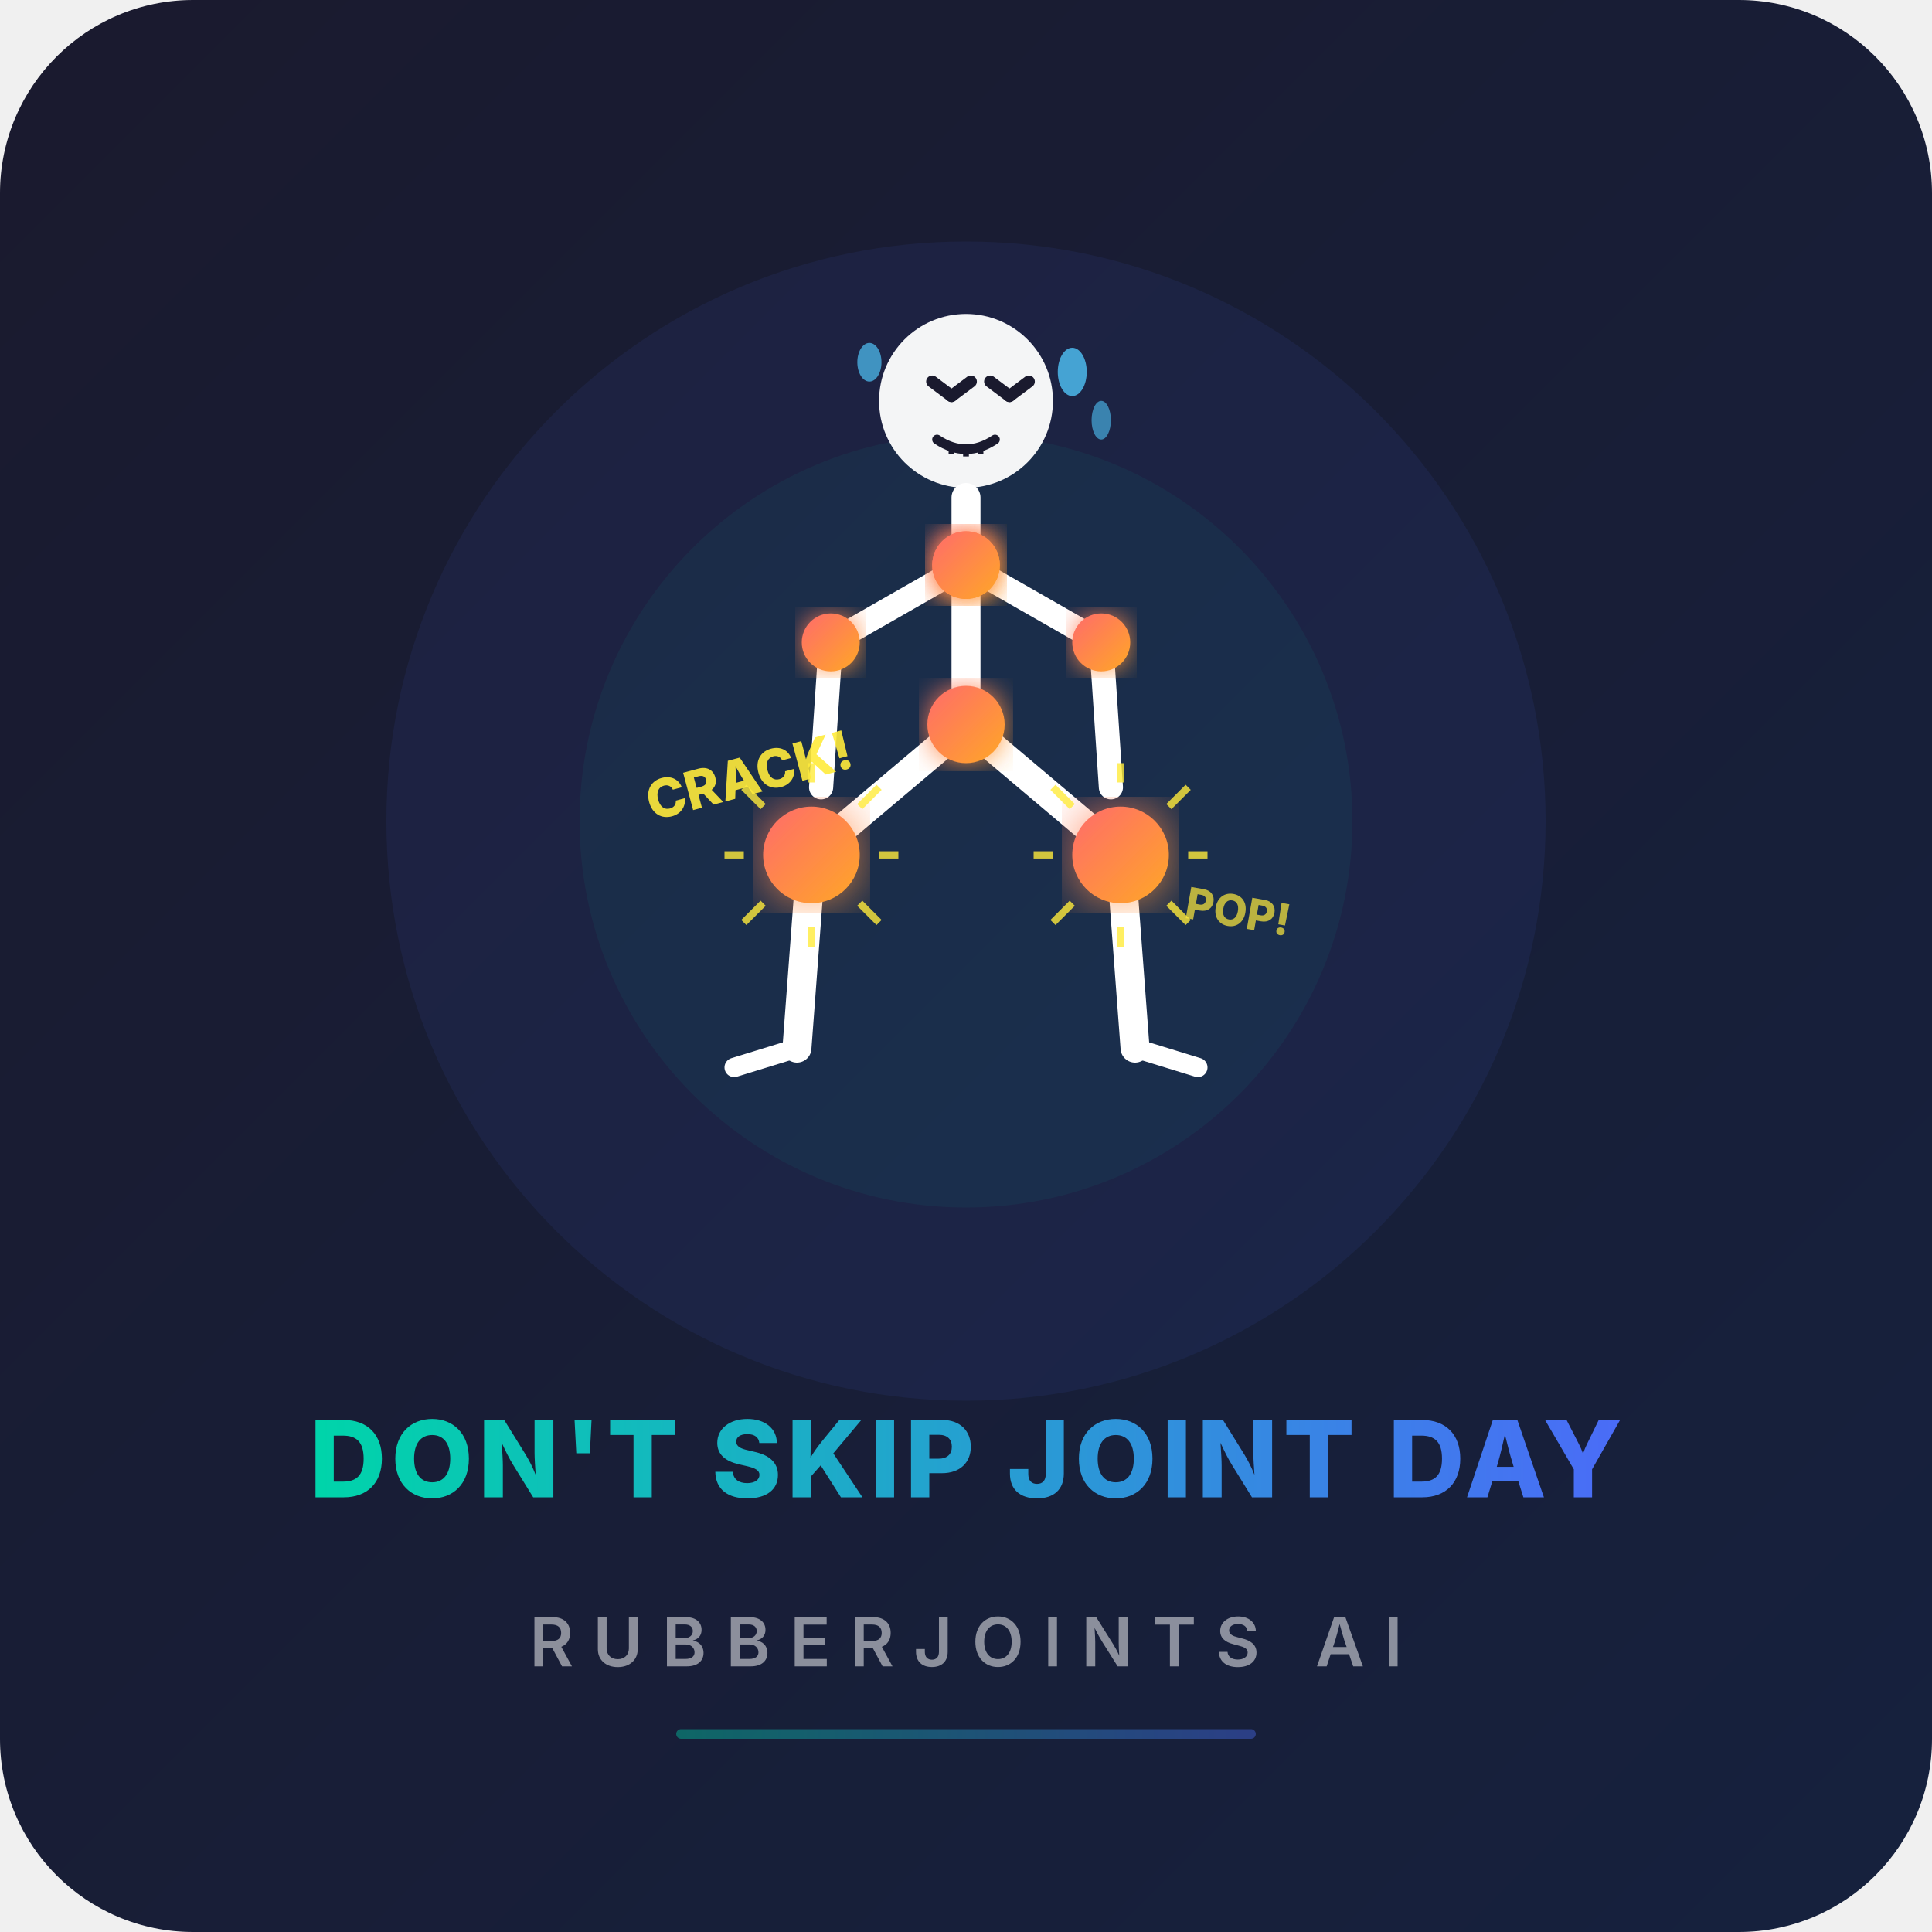
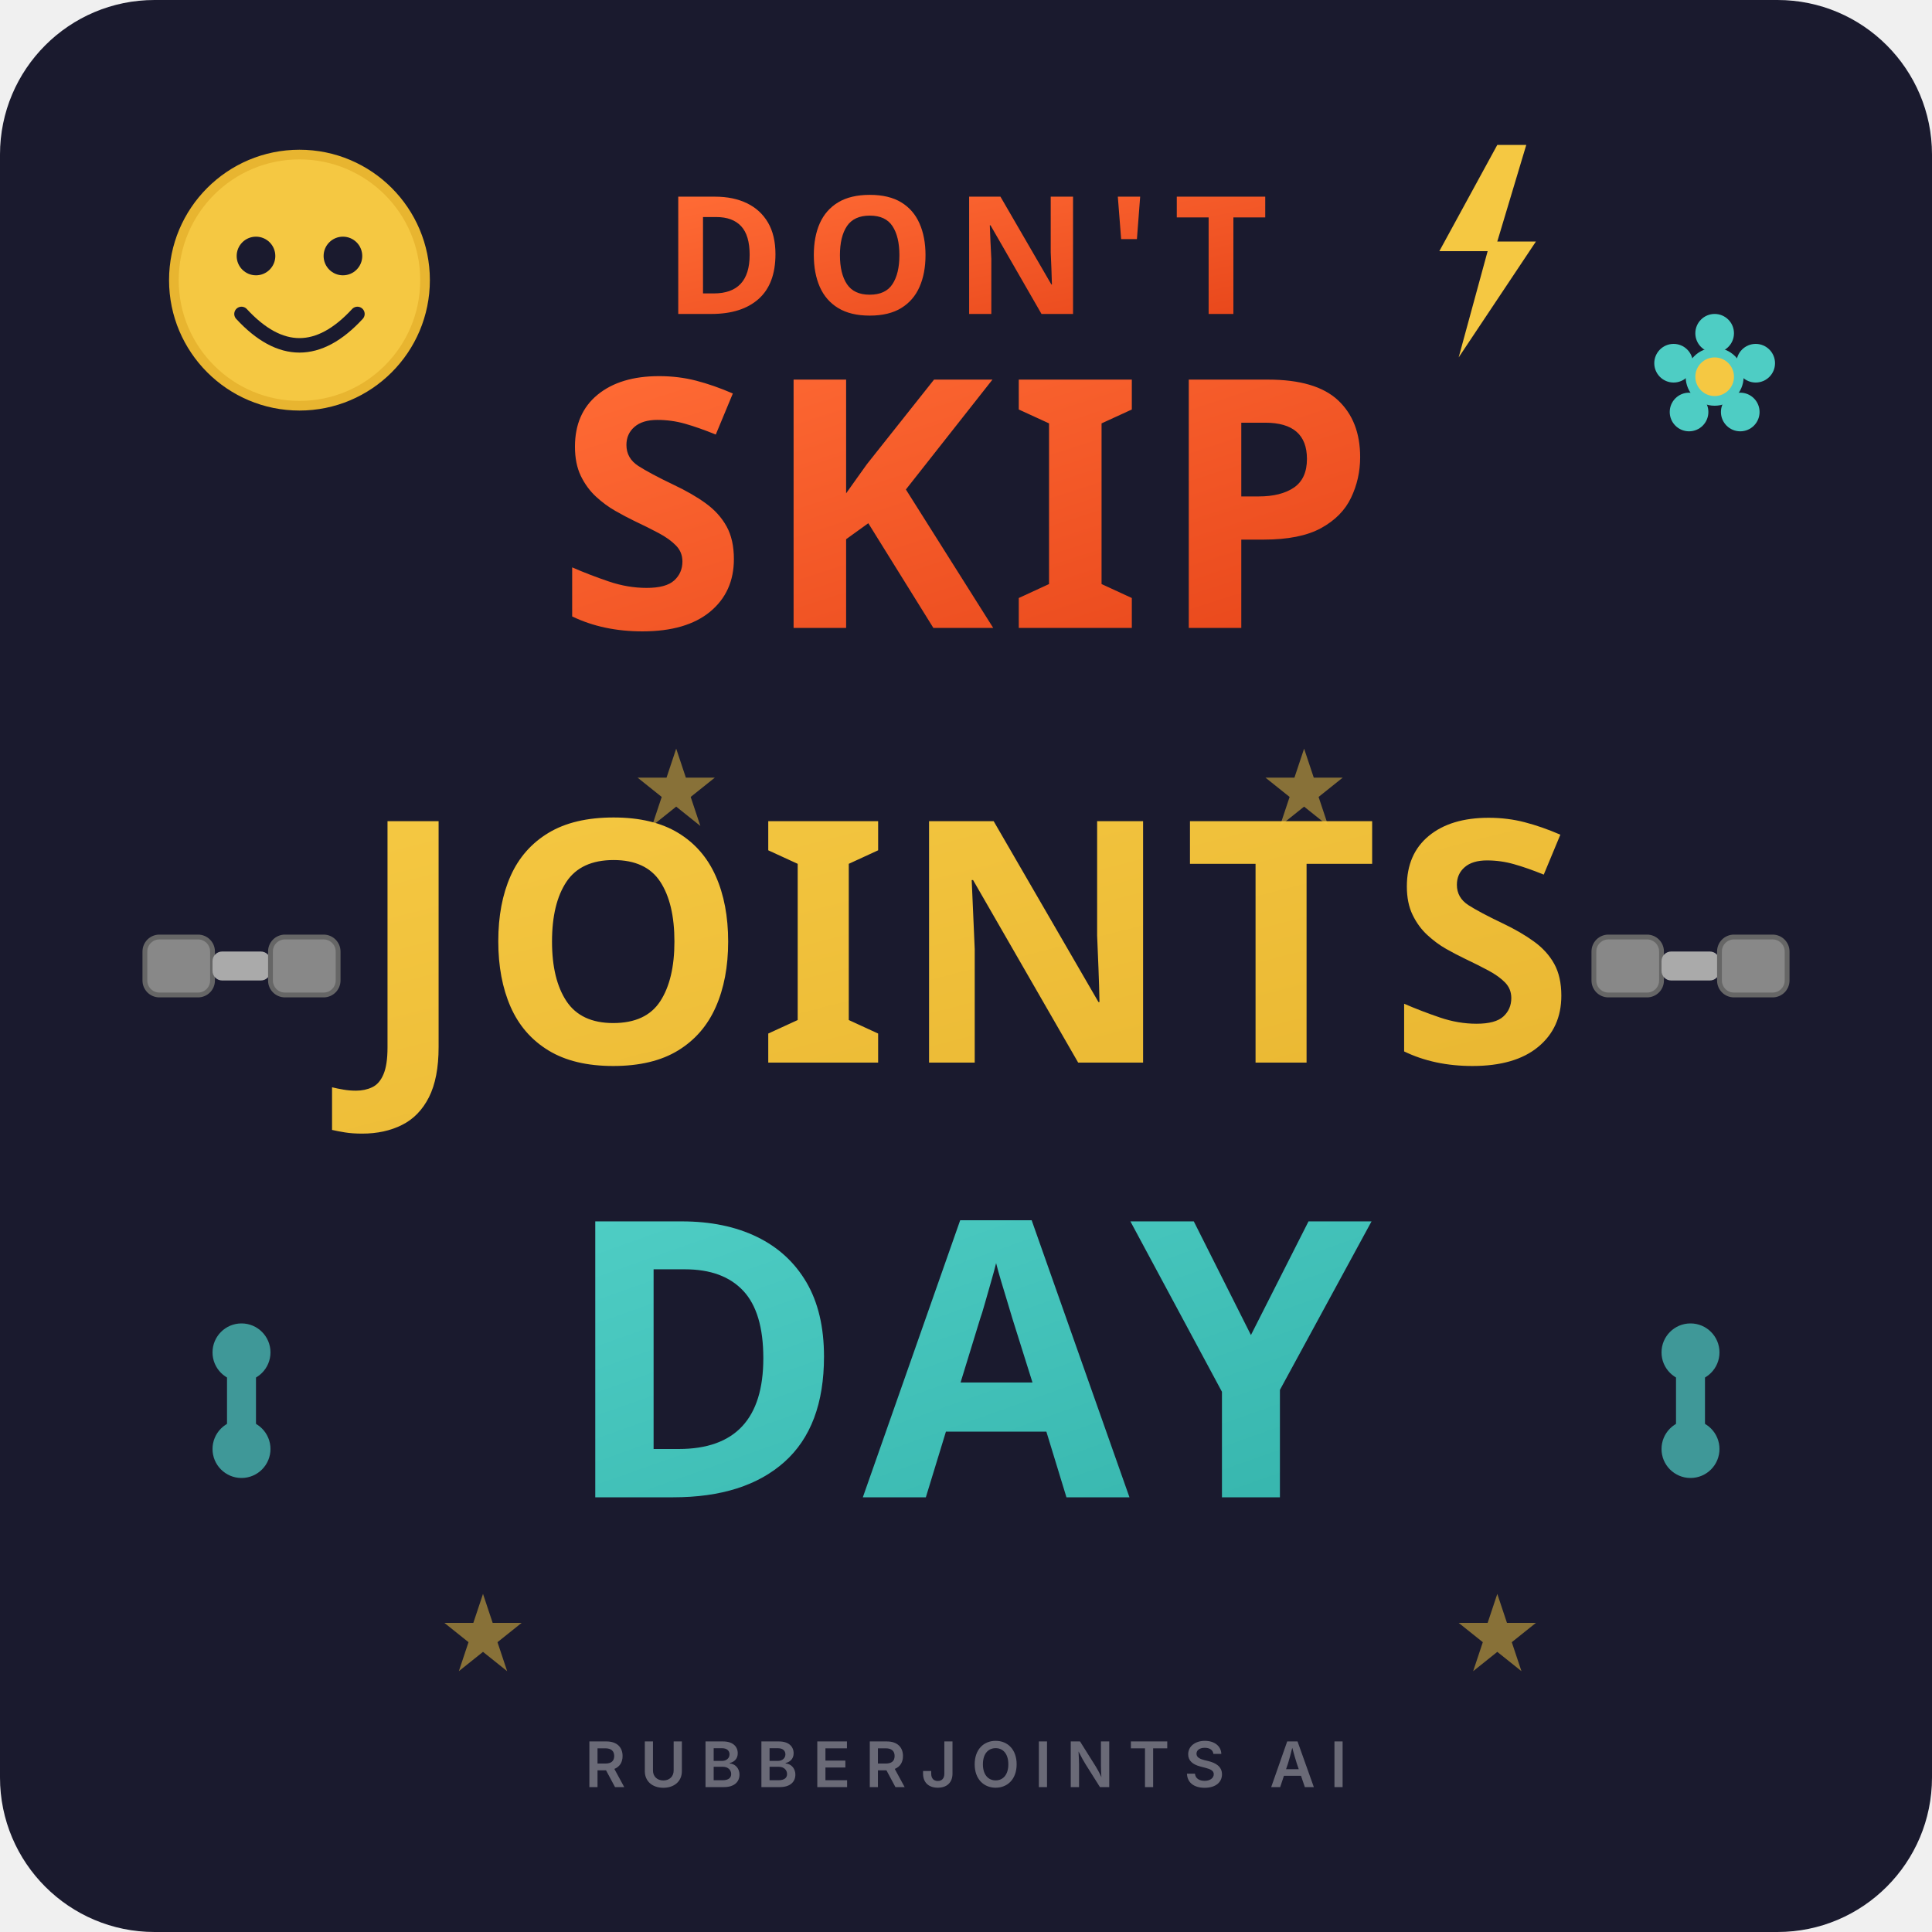
<svg xmlns="http://www.w3.org/2000/svg" viewBox="0 0 400 400" width="400" height="400">
  <defs>
-     <linearGradient id="bg" x1="0%" y1="0%" x2="100%" y2="100%">
-       <stop offset="0%" style="stop-color:#1a1a2e;stop-opacity:1" />
-       <stop offset="100%" style="stop-color:#16213e;stop-opacity:1" />
+     <linearGradient id="orangeGrad" x1="0%" y1="0%" x2="100%" y2="100%">
+       <stop offset="0%" style="stop-color:#ff6b35;stop-opacity:1" />
+       <stop offset="100%" style="stop-color:#e8471b;stop-opacity:1" />
    </linearGradient>
-     <linearGradient id="accent" x1="0%" y1="0%" x2="100%" y2="0%">
-       <stop offset="0%" style="stop-color:#00d4aa;stop-opacity:1" />
-       <stop offset="100%" style="stop-color:#4a6cf7;stop-opacity:1" />
+     <linearGradient id="yellowGrad" x1="0%" y1="0%" x2="100%" y2="100%">
+       <stop offset="0%" style="stop-color:#f5c842;stop-opacity:1" />
+       <stop offset="100%" style="stop-color:#e8b530;stop-opacity:1" />
    </linearGradient>
-     <linearGradient id="jointGlow" x1="0%" y1="0%" x2="100%" y2="100%">
-       <stop offset="0%" style="stop-color:#ff6b6b;stop-opacity:1" />
-       <stop offset="100%" style="stop-color:#ffa726;stop-opacity:1" />
+     <linearGradient id="tealGrad" x1="0%" y1="0%" x2="100%" y2="100%">
+       <stop offset="0%" style="stop-color:#4ecdc4;stop-opacity:1" />
+       <stop offset="100%" style="stop-color:#36b5ad;stop-opacity:1" />
    </linearGradient>
-     <filter id="glow">
-       <feGaussianBlur stdDeviation="3" result="blur" />
-       <feMerge>
-         <feMergeNode in="blur" />
-         <feMergeNode in="SourceGraphic" />
-       </feMerge>
-     </filter>
-     <filter id="softglow">
-       <feGaussianBlur stdDeviation="6" result="blur" />
-       <feMerge>
-         <feMergeNode in="blur" />
-         <feMergeNode in="SourceGraphic" />
-       </feMerge>
-     </filter>
  </defs>
-   <rect width="400" height="400" rx="40" fill="url(#bg)" />
-   <circle cx="200" cy="170" r="120" fill="#4a6cf7" opacity="0.08" />
-   <circle cx="200" cy="170" r="80" fill="#00d4aa" opacity="0.06" />
-   <g transform="translate(200,155)">
-     <circle cx="0" cy="-72" r="18" fill="white" opacity="0.95" />
-     <ellipse cx="22" cy="-78" rx="3" ry="5" fill="#4fc3f7" opacity="0.8" />
-     <ellipse cx="28" cy="-68" rx="2" ry="4" fill="#4fc3f7" opacity="0.6" />
-     <ellipse cx="-20" cy="-80" rx="2.5" ry="4" fill="#4fc3f7" opacity="0.7" />
-     <line x1="-7" y1="-76" x2="-3" y2="-73" stroke="#1a1a2e" stroke-width="2.5" stroke-linecap="round" />
-     <line x1="-3" y1="-73" x2="1" y2="-76" stroke="#1a1a2e" stroke-width="2.5" stroke-linecap="round" />
-     <line x1="5" y1="-76" x2="9" y2="-73" stroke="#1a1a2e" stroke-width="2.5" stroke-linecap="round" />
-     <line x1="9" y1="-73" x2="13" y2="-76" stroke="#1a1a2e" stroke-width="2.5" stroke-linecap="round" />
-     <path d="M-6,-64 Q0,-60 6,-64" stroke="#1a1a2e" stroke-width="2" fill="none" stroke-linecap="round" />
-     <line x1="-3" y1="-63" x2="-3" y2="-61" stroke="#1a1a2e" stroke-width="1.2" />
-     <line x1="0" y1="-62.5" x2="0" y2="-60.5" stroke="#1a1a2e" stroke-width="1.2" />
-     <line x1="3" y1="-63" x2="3" y2="-61" stroke="#1a1a2e" stroke-width="1.2" />
-     <line x1="0" y1="-52" x2="0" y2="-5" stroke="white" stroke-width="6" stroke-linecap="round" />
-     <line x1="0" y1="-38" x2="-28" y2="-22" stroke="white" stroke-width="5" stroke-linecap="round" />
-     <line x1="-28" y1="-22" x2="-30" y2="8" stroke="white" stroke-width="5" stroke-linecap="round" />
-     <line x1="0" y1="-38" x2="28" y2="-22" stroke="white" stroke-width="5" stroke-linecap="round" />
-     <line x1="28" y1="-22" x2="30" y2="8" stroke="white" stroke-width="5" stroke-linecap="round" />
-     <line x1="0" y1="-5" x2="-32" y2="22" stroke="white" stroke-width="6" stroke-linecap="round" />
-     <line x1="-32" y1="22" x2="-35" y2="62" stroke="white" stroke-width="6" stroke-linecap="round" />
-     <line x1="0" y1="-5" x2="32" y2="22" stroke="white" stroke-width="6" stroke-linecap="round" />
-     <line x1="32" y1="22" x2="35" y2="62" stroke="white" stroke-width="6" stroke-linecap="round" />
-     <circle cx="0" cy="-38" r="7" fill="url(#jointGlow)" filter="url(#glow)" />
-     <circle cx="0" cy="-38" r="7" fill="url(#jointGlow)" filter="url(#glow)" />
-     <circle cx="-28" cy="-22" r="6" fill="url(#jointGlow)" filter="url(#glow)" />
-     <circle cx="28" cy="-22" r="6" fill="url(#jointGlow)" filter="url(#glow)" />
-     <circle cx="0" cy="-5" r="8" fill="url(#jointGlow)" filter="url(#glow)" />
-     <circle cx="-32" cy="22" r="10" fill="url(#jointGlow)" filter="url(#softglow)" />
-     <g transform="translate(-32,22)" fill="none" stroke="#ffeb3b" stroke-width="1.5" opacity="0.8">
-       <line x1="0" y1="-15" x2="0" y2="-19" />
-       <line x1="10" y1="-10" x2="14" y2="-14" />
-       <line x1="14" y1="0" x2="18" y2="0" />
-       <line x1="10" y1="10" x2="14" y2="14" />
-       <line x1="0" y1="15" x2="0" y2="19" />
-       <line x1="-10" y1="10" x2="-14" y2="14" />
-       <line x1="-14" y1="0" x2="-18" y2="0" />
-       <line x1="-10" y1="-10" x2="-14" y2="-14" />
-     </g>
-     <circle cx="32" cy="22" r="10" fill="url(#jointGlow)" filter="url(#softglow)" />
-     <g transform="translate(32,22)" fill="none" stroke="#ffeb3b" stroke-width="1.5" opacity="0.8">
-       <line x1="0" y1="-15" x2="0" y2="-19" />
-       <line x1="10" y1="-10" x2="14" y2="-14" />
-       <line x1="14" y1="0" x2="18" y2="0" />
-       <line x1="10" y1="10" x2="14" y2="14" />
-       <line x1="0" y1="15" x2="0" y2="19" />
-       <line x1="-10" y1="10" x2="-14" y2="14" />
-       <line x1="-14" y1="0" x2="-18" y2="0" />
-       <line x1="-10" y1="-10" x2="-14" y2="-14" />
-     </g>
-     <line x1="-35" y1="62" x2="-48" y2="66" stroke="white" stroke-width="4" stroke-linecap="round" />
-     <line x1="35" y1="62" x2="48" y2="66" stroke="white" stroke-width="4" stroke-linecap="round" />
-     <text x="-65" y="15" font-family="system-ui, -apple-system, sans-serif" font-size="11" font-weight="800" fill="#ffeb3b" opacity="0.9" transform="rotate(-15,-65,15)">CRACK!</text>
-     <text x="45" y="35" font-family="system-ui, -apple-system, sans-serif" font-size="9" font-weight="800" fill="#ffeb3b" opacity="0.7" transform="rotate(10,45,35)">POP!</text>
+   <rect width="400" height="400" rx="32" fill="#1a1a2e" />
+   <g transform="translate(62,58)">
+     <circle cx="0" cy="0" r="26" fill="#f5c842" stroke="#e8b530" stroke-width="2" />
+     <circle cx="-9" cy="-5" r="4" fill="#1a1a2e" />
+     <circle cx="9" cy="-5" r="4" fill="#1a1a2e" />
+     <path d="M-12,7 Q0,20 12,7" stroke="#1a1a2e" stroke-width="3" fill="none" stroke-linecap="round" />
  </g>
-   <text x="200" y="310" text-anchor="middle" font-family="system-ui, -apple-system, sans-serif" font-size="22" font-weight="800" fill="url(#accent)" letter-spacing="1" text-transform="uppercase">DON'T SKIP JOINT DAY</text>
-   <text x="200" y="345" text-anchor="middle" font-family="system-ui, -apple-system, sans-serif" font-size="14" font-weight="600" fill="white" opacity="0.5" letter-spacing="4">RUBBERJOINTS AI</text>
-   <rect x="140" y="358" width="120" height="2" rx="1" fill="url(#accent)" opacity="0.4" />
+   <g transform="translate(310,50)">
+     <polygon points="0,-20 -12,2 -2,2 -8,24 8,0 0,0 6,-20" fill="#f5c842" />
+   </g>
+   <g transform="translate(355,78)">
+     <circle cx="0" cy="0" r="6" fill="#4ecdc4" />
+     <circle cx="0" cy="-9" r="4" fill="#4ecdc4" />
+     <circle cx="8.5" cy="-2.8" r="4" fill="#4ecdc4" />
+     <circle cx="5.3" cy="7.3" r="4" fill="#4ecdc4" />
+     <circle cx="-5.3" cy="7.3" r="4" fill="#4ecdc4" />
+     <circle cx="-8.5" cy="-2.8" r="4" fill="#4ecdc4" />
+     <circle cx="0" cy="0" r="4" fill="#f5c842" />
+   </g>
+   <text x="200" y="65" text-anchor="middle" font-family="'Arial Black', 'Impact', system-ui, sans-serif" font-size="34" font-weight="900" fill="url(#orangeGrad)" letter-spacing="4">DON'T</text>
+   <text x="200" y="130" text-anchor="middle" font-family="'Arial Black', 'Impact', system-ui, sans-serif" font-size="72" font-weight="900" fill="url(#orangeGrad)" letter-spacing="3">SKIP</text>
+   <g transform="translate(50, 200)">
+     <rect x="-20" y="-6" width="14" height="12" rx="3" fill="#888" stroke="#666" stroke-width="1" />
+     <rect x="-6" y="-3" width="12" height="6" rx="2" fill="#aaa" />
+     <rect x="6" y="-6" width="14" height="12" rx="3" fill="#888" stroke="#666" stroke-width="1" />
+   </g>
+   <g transform="translate(350, 200)">
+     <rect x="-20" y="-6" width="14" height="12" rx="3" fill="#888" stroke="#666" stroke-width="1" />
+     <rect x="-6" y="-3" width="12" height="6" rx="2" fill="#aaa" />
+     <rect x="6" y="-6" width="14" height="12" rx="3" fill="#888" stroke="#666" stroke-width="1" />
+   </g>
+   <text x="200" y="220" text-anchor="middle" font-family="'Arial Black', 'Impact', system-ui, sans-serif" font-size="70" font-weight="900" fill="url(#yellowGrad)" letter-spacing="2">JOINTS</text>
+   <text x="200" y="310" text-anchor="middle" font-family="'Arial Black', 'Impact', system-ui, sans-serif" font-size="80" font-weight="900" fill="url(#tealGrad)" letter-spacing="5">DAY</text>
+   <g transform="translate(50,290)" fill="#4ecdc4" opacity="0.7">
+     <circle cx="0" cy="-10" r="6" />
+     <circle cx="0" cy="10" r="6" />
+     <rect x="-3" y="-10" width="6" height="20" rx="3" />
+   </g>
+   <g transform="translate(350,290)" fill="#4ecdc4" opacity="0.7">
+     <circle cx="0" cy="-10" r="6" />
+     <circle cx="0" cy="10" r="6" />
+     <rect x="-3" y="-10" width="6" height="20" rx="3" />
+   </g>
+   <g fill="#f5c842" opacity="0.5">
+     <polygon points="140,155 142,161 148,161 143,165 145,171 140,167 135,171 137,165 132,161 138,161" />
+     <polygon points="270,155 272,161 278,161 273,165 275,171 270,167 265,171 267,165 262,161 268,161" />
+     <polygon points="100,330 102,336 108,336 103,340 105,346 100,342 95,346 97,340 92,336 98,336" />
+     <polygon points="310,330 312,336 318,336 313,340 315,346 310,342 305,346 307,340 302,336 308,336" />
+   </g>
+   <text x="200" y="370" text-anchor="middle" font-family="system-ui, -apple-system, sans-serif" font-size="13" font-weight="600" fill="white" opacity="0.35" letter-spacing="3">RUBBERJOINTS AI</text>
</svg>
